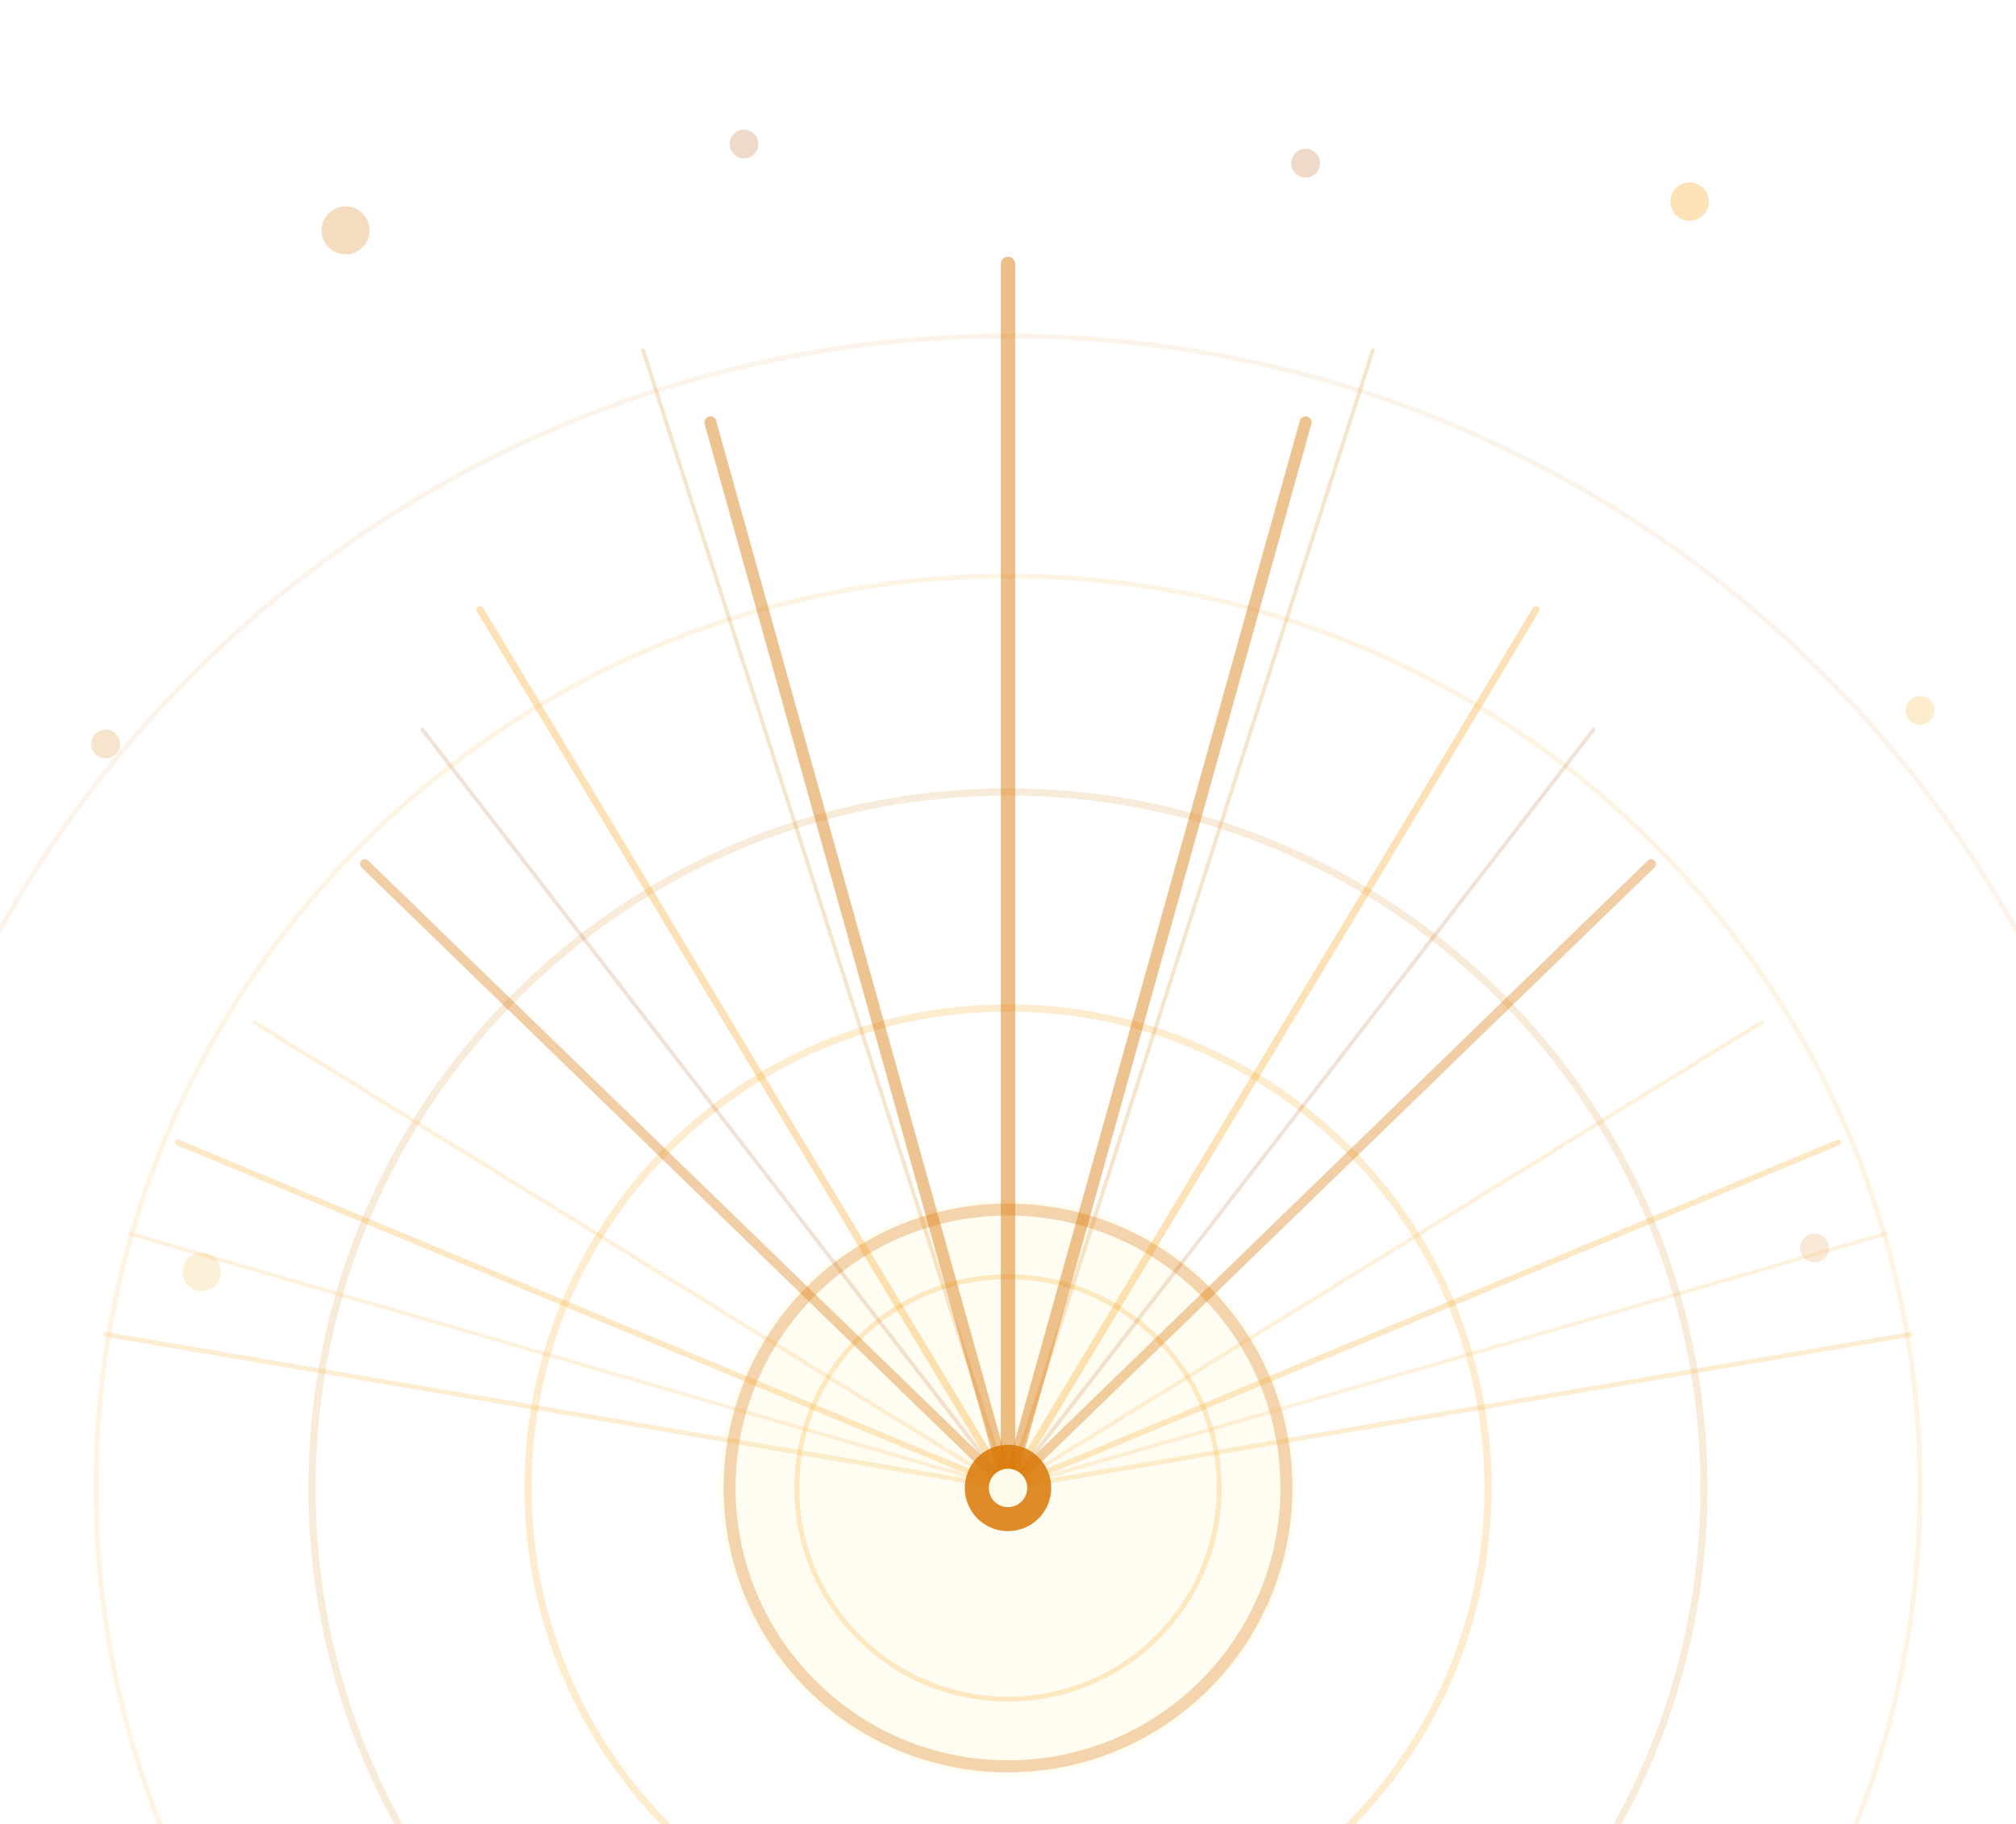
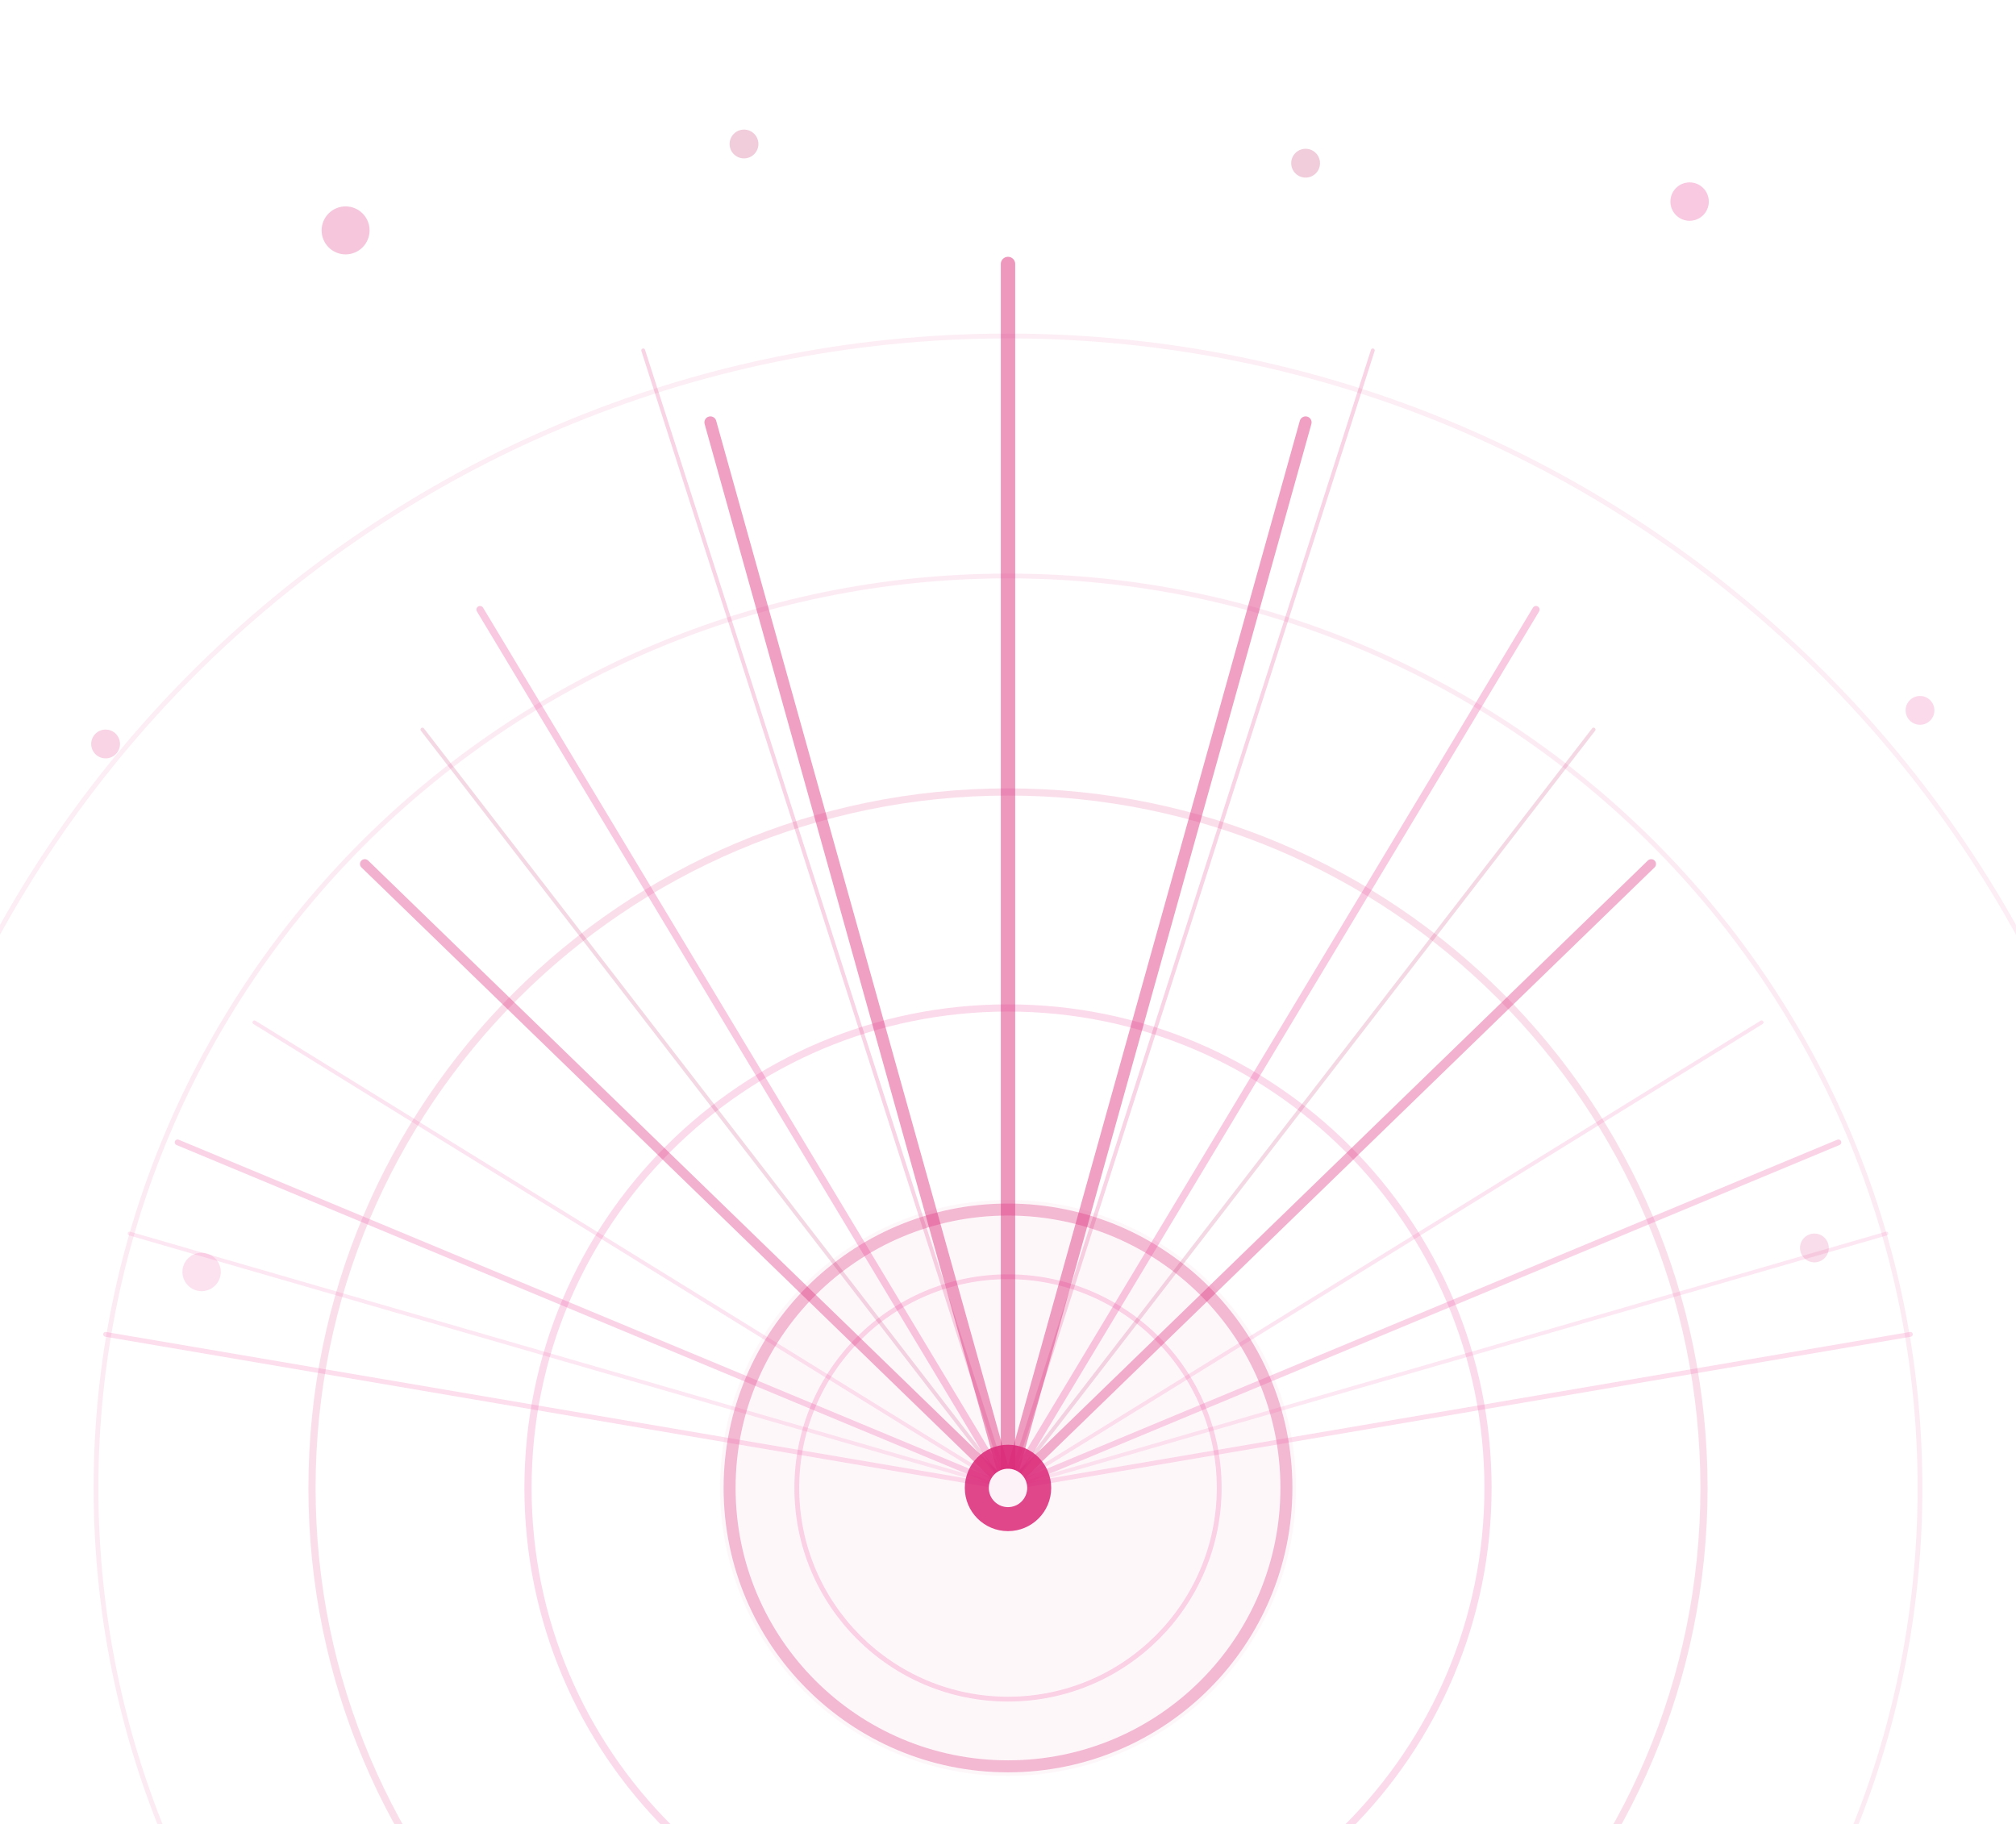
<svg xmlns="http://www.w3.org/2000/svg" viewBox="0 0 420 380" fill="none">
-   <circle cx="210" cy="310" r="240" stroke="#D97706" stroke-width="1" fill="none" opacity="0.08" />
-   <circle cx="210" cy="310" r="190" stroke="#F59E0B" stroke-width="1" fill="none" opacity="0.11" />
-   <circle cx="210" cy="310" r="145" stroke="#D97706" stroke-width="1.5" fill="none" opacity="0.15" />
-   <circle cx="210" cy="310" r="100" stroke="#F59E0B" stroke-width="1.5" fill="none" opacity="0.20" />
-   <circle cx="210" cy="310" r="60" fill="#FFFBEB" opacity="0.65" />
-   <circle cx="210" cy="310" r="58" stroke="#D97706" stroke-width="2.5" fill="none" opacity="0.30" />
-   <circle cx="210" cy="310" r="44" stroke="#F59E0B" stroke-width="1" fill="none" opacity="0.22" />
-   <line x1="210" y1="310" x2="210" y2="55" stroke="#D97706" stroke-width="3" stroke-linecap="round" opacity="0.48" />
-   <line x1="210" y1="310" x2="272" y2="88" stroke="#D97706" stroke-width="2.5" stroke-linecap="round" opacity="0.44" />
-   <line x1="210" y1="310" x2="148" y2="88" stroke="#D97706" stroke-width="2.5" stroke-linecap="round" opacity="0.44" />
-   <line x1="210" y1="310" x2="344" y2="180" stroke="#D97706" stroke-width="2" stroke-linecap="round" opacity="0.36" />
-   <line x1="210" y1="310" x2="76" y2="180" stroke="#D97706" stroke-width="2" stroke-linecap="round" opacity="0.36" />
-   <line x1="210" y1="310" x2="320" y2="127" stroke="#F59E0B" stroke-width="1.5" stroke-linecap="round" opacity="0.30" />
-   <line x1="210" y1="310" x2="100" y2="127" stroke="#F59E0B" stroke-width="1.5" stroke-linecap="round" opacity="0.30" />
-   <line x1="210" y1="310" x2="383" y2="238" stroke="#F59E0B" stroke-width="1.2" stroke-linecap="round" opacity="0.24" />
-   <line x1="210" y1="310" x2="37" y2="238" stroke="#F59E0B" stroke-width="1.2" stroke-linecap="round" opacity="0.24" />
-   <line x1="210" y1="310" x2="398" y2="278" stroke="#F59E0B" stroke-width="1" stroke-linecap="round" opacity="0.18" />
-   <line x1="210" y1="310" x2="22" y2="278" stroke="#F59E0B" stroke-width="1" stroke-linecap="round" opacity="0.18" />
-   <line x1="210" y1="310" x2="286" y2="73" stroke="#D97706" stroke-width="0.8" stroke-linecap="round" opacity="0.20" />
-   <line x1="210" y1="310" x2="134" y2="73" stroke="#D97706" stroke-width="0.8" stroke-linecap="round" opacity="0.20" />
-   <line x1="210" y1="310" x2="332" y2="152" stroke="#B45309" stroke-width="0.8" stroke-linecap="round" opacity="0.17" />
-   <line x1="210" y1="310" x2="88" y2="152" stroke="#B45309" stroke-width="0.8" stroke-linecap="round" opacity="0.17" />
-   <line x1="210" y1="310" x2="367" y2="213" stroke="#F59E0B" stroke-width="0.8" stroke-linecap="round" opacity="0.15" />
-   <line x1="210" y1="310" x2="53" y2="213" stroke="#F59E0B" stroke-width="0.8" stroke-linecap="round" opacity="0.15" />
-   <line x1="210" y1="310" x2="393" y2="257" stroke="#F59E0B" stroke-width="0.8" stroke-linecap="round" opacity="0.13" />
-   <line x1="210" y1="310" x2="27" y2="257" stroke="#F59E0B" stroke-width="0.8" stroke-linecap="round" opacity="0.13" />
-   <circle cx="210" cy="310" r="9" fill="#D97706" opacity="0.85" />
-   <circle cx="210" cy="310" r="4" fill="#FFFBEB" />
-   <circle cx="72" cy="48" r="5" fill="#D97706" opacity="0.26" />
-   <circle cx="352" cy="42" r="4" fill="#F59E0B" opacity="0.30" />
-   <circle cx="22" cy="155" r="3" fill="#D97706" opacity="0.20" />
-   <circle cx="400" cy="148" r="3" fill="#F59E0B" opacity="0.20" />
-   <circle cx="42" cy="265" r="4" fill="#F59E0B" opacity="0.16" />
-   <circle cx="378" cy="260" r="3" fill="#D97706" opacity="0.16" />
-   <circle cx="155" cy="30" r="3" fill="#B45309" opacity="0.22" />
-   <circle cx="272" cy="34" r="3" fill="#B45309" opacity="0.22" />
+   <circle cx="210" cy="310" r="240" stroke="#DB2777" stroke-width="1" fill="none" opacity="0.08" />
+   <circle cx="210" cy="310" r="190" stroke="#EC4899" stroke-width="1" fill="none" opacity="0.11" />
+   <circle cx="210" cy="310" r="145" stroke="#DB2777" stroke-width="1.5" fill="none" opacity="0.15" />
+   <circle cx="210" cy="310" r="100" stroke="#EC4899" stroke-width="1.5" fill="none" opacity="0.20" />
+   <circle cx="210" cy="310" r="60" fill="#FDF2F8" opacity="0.65" />
+   <circle cx="210" cy="310" r="58" stroke="#DB2777" stroke-width="2.5" fill="none" opacity="0.30" />
+   <circle cx="210" cy="310" r="44" stroke="#EC4899" stroke-width="1" fill="none" opacity="0.22" />
+   <line x1="210" y1="310" x2="210" y2="55" stroke="#DB2777" stroke-width="3" stroke-linecap="round" opacity="0.48" />
+   <line x1="210" y1="310" x2="272" y2="88" stroke="#DB2777" stroke-width="2.5" stroke-linecap="round" opacity="0.44" />
+   <line x1="210" y1="310" x2="148" y2="88" stroke="#DB2777" stroke-width="2.5" stroke-linecap="round" opacity="0.44" />
+   <line x1="210" y1="310" x2="344" y2="180" stroke="#DB2777" stroke-width="2" stroke-linecap="round" opacity="0.36" />
+   <line x1="210" y1="310" x2="76" y2="180" stroke="#DB2777" stroke-width="2" stroke-linecap="round" opacity="0.36" />
+   <line x1="210" y1="310" x2="320" y2="127" stroke="#EC4899" stroke-width="1.5" stroke-linecap="round" opacity="0.30" />
+   <line x1="210" y1="310" x2="100" y2="127" stroke="#EC4899" stroke-width="1.5" stroke-linecap="round" opacity="0.30" />
+   <line x1="210" y1="310" x2="383" y2="238" stroke="#EC4899" stroke-width="1.2" stroke-linecap="round" opacity="0.24" />
+   <line x1="210" y1="310" x2="37" y2="238" stroke="#EC4899" stroke-width="1.2" stroke-linecap="round" opacity="0.24" />
+   <line x1="210" y1="310" x2="398" y2="278" stroke="#EC4899" stroke-width="1" stroke-linecap="round" opacity="0.18" />
+   <line x1="210" y1="310" x2="22" y2="278" stroke="#EC4899" stroke-width="1" stroke-linecap="round" opacity="0.18" />
+   <line x1="210" y1="310" x2="286" y2="73" stroke="#DB2777" stroke-width="0.8" stroke-linecap="round" opacity="0.20" />
+   <line x1="210" y1="310" x2="134" y2="73" stroke="#DB2777" stroke-width="0.8" stroke-linecap="round" opacity="0.20" />
+   <line x1="210" y1="310" x2="332" y2="152" stroke="#BE185D" stroke-width="0.8" stroke-linecap="round" opacity="0.17" />
+   <line x1="210" y1="310" x2="88" y2="152" stroke="#BE185D" stroke-width="0.8" stroke-linecap="round" opacity="0.17" />
+   <line x1="210" y1="310" x2="367" y2="213" stroke="#EC4899" stroke-width="0.8" stroke-linecap="round" opacity="0.15" />
+   <line x1="210" y1="310" x2="53" y2="213" stroke="#EC4899" stroke-width="0.8" stroke-linecap="round" opacity="0.15" />
+   <line x1="210" y1="310" x2="393" y2="257" stroke="#EC4899" stroke-width="0.8" stroke-linecap="round" opacity="0.13" />
+   <line x1="210" y1="310" x2="27" y2="257" stroke="#EC4899" stroke-width="0.8" stroke-linecap="round" opacity="0.13" />
+   <circle cx="210" cy="310" r="9" fill="#DB2777" opacity="0.85" />
+   <circle cx="210" cy="310" r="4" fill="#FDF2F8" />
+   <circle cx="72" cy="48" r="5" fill="#DB2777" opacity="0.26" />
+   <circle cx="352" cy="42" r="4" fill="#EC4899" opacity="0.30" />
+   <circle cx="22" cy="155" r="3" fill="#DB2777" opacity="0.20" />
+   <circle cx="400" cy="148" r="3" fill="#EC4899" opacity="0.20" />
+   <circle cx="42" cy="265" r="4" fill="#EC4899" opacity="0.16" />
+   <circle cx="378" cy="260" r="3" fill="#DB2777" opacity="0.16" />
+   <circle cx="155" cy="30" r="3" fill="#BE185D" opacity="0.22" />
+   <circle cx="272" cy="34" r="3" fill="#BE185D" opacity="0.22" />
</svg>
